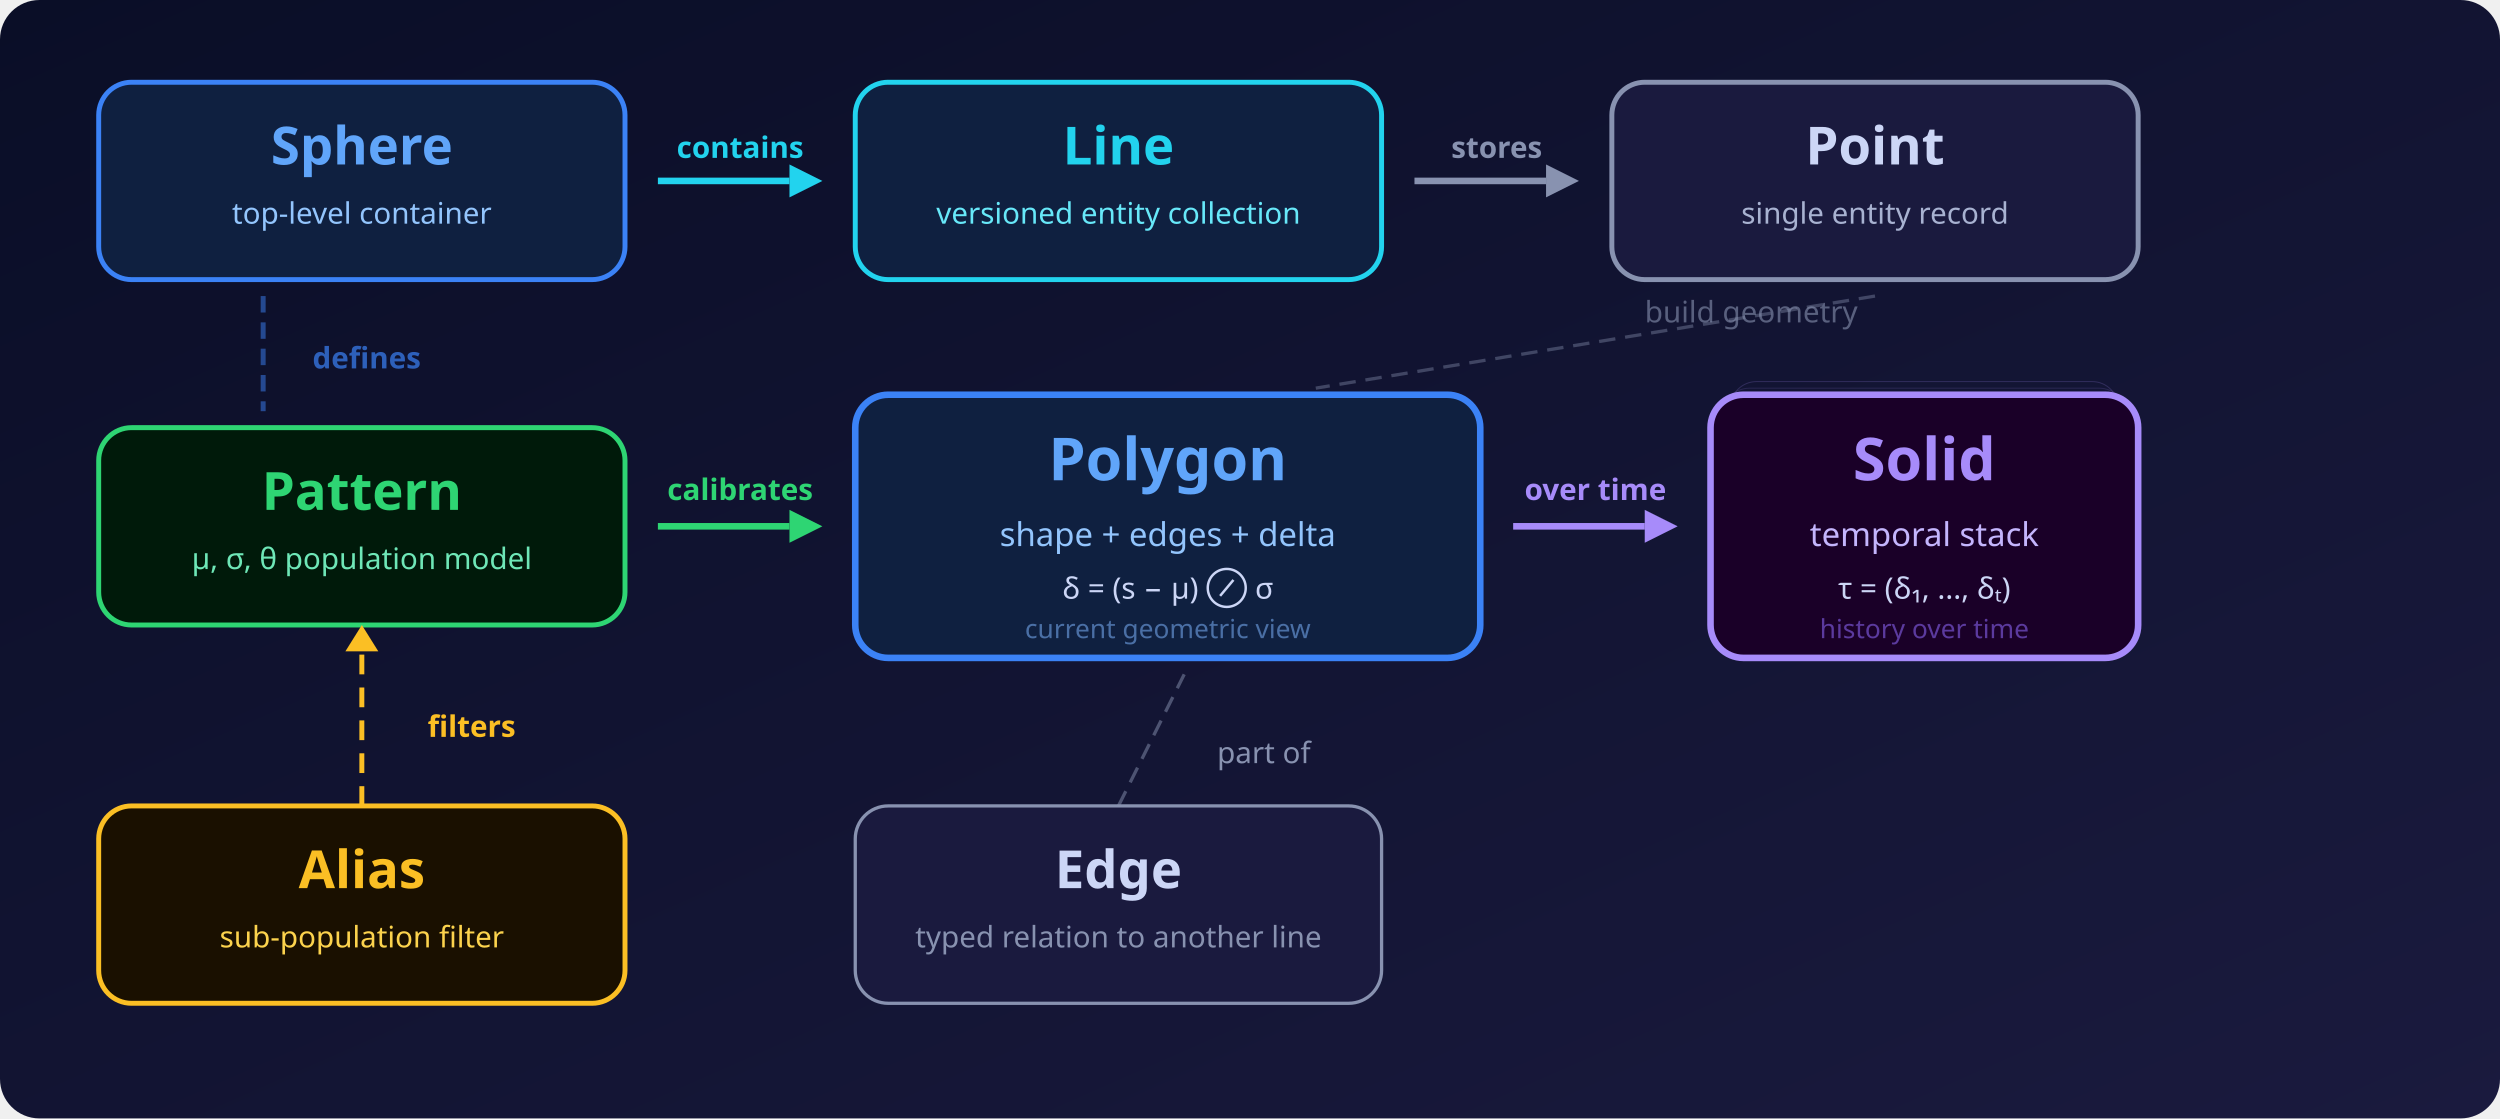
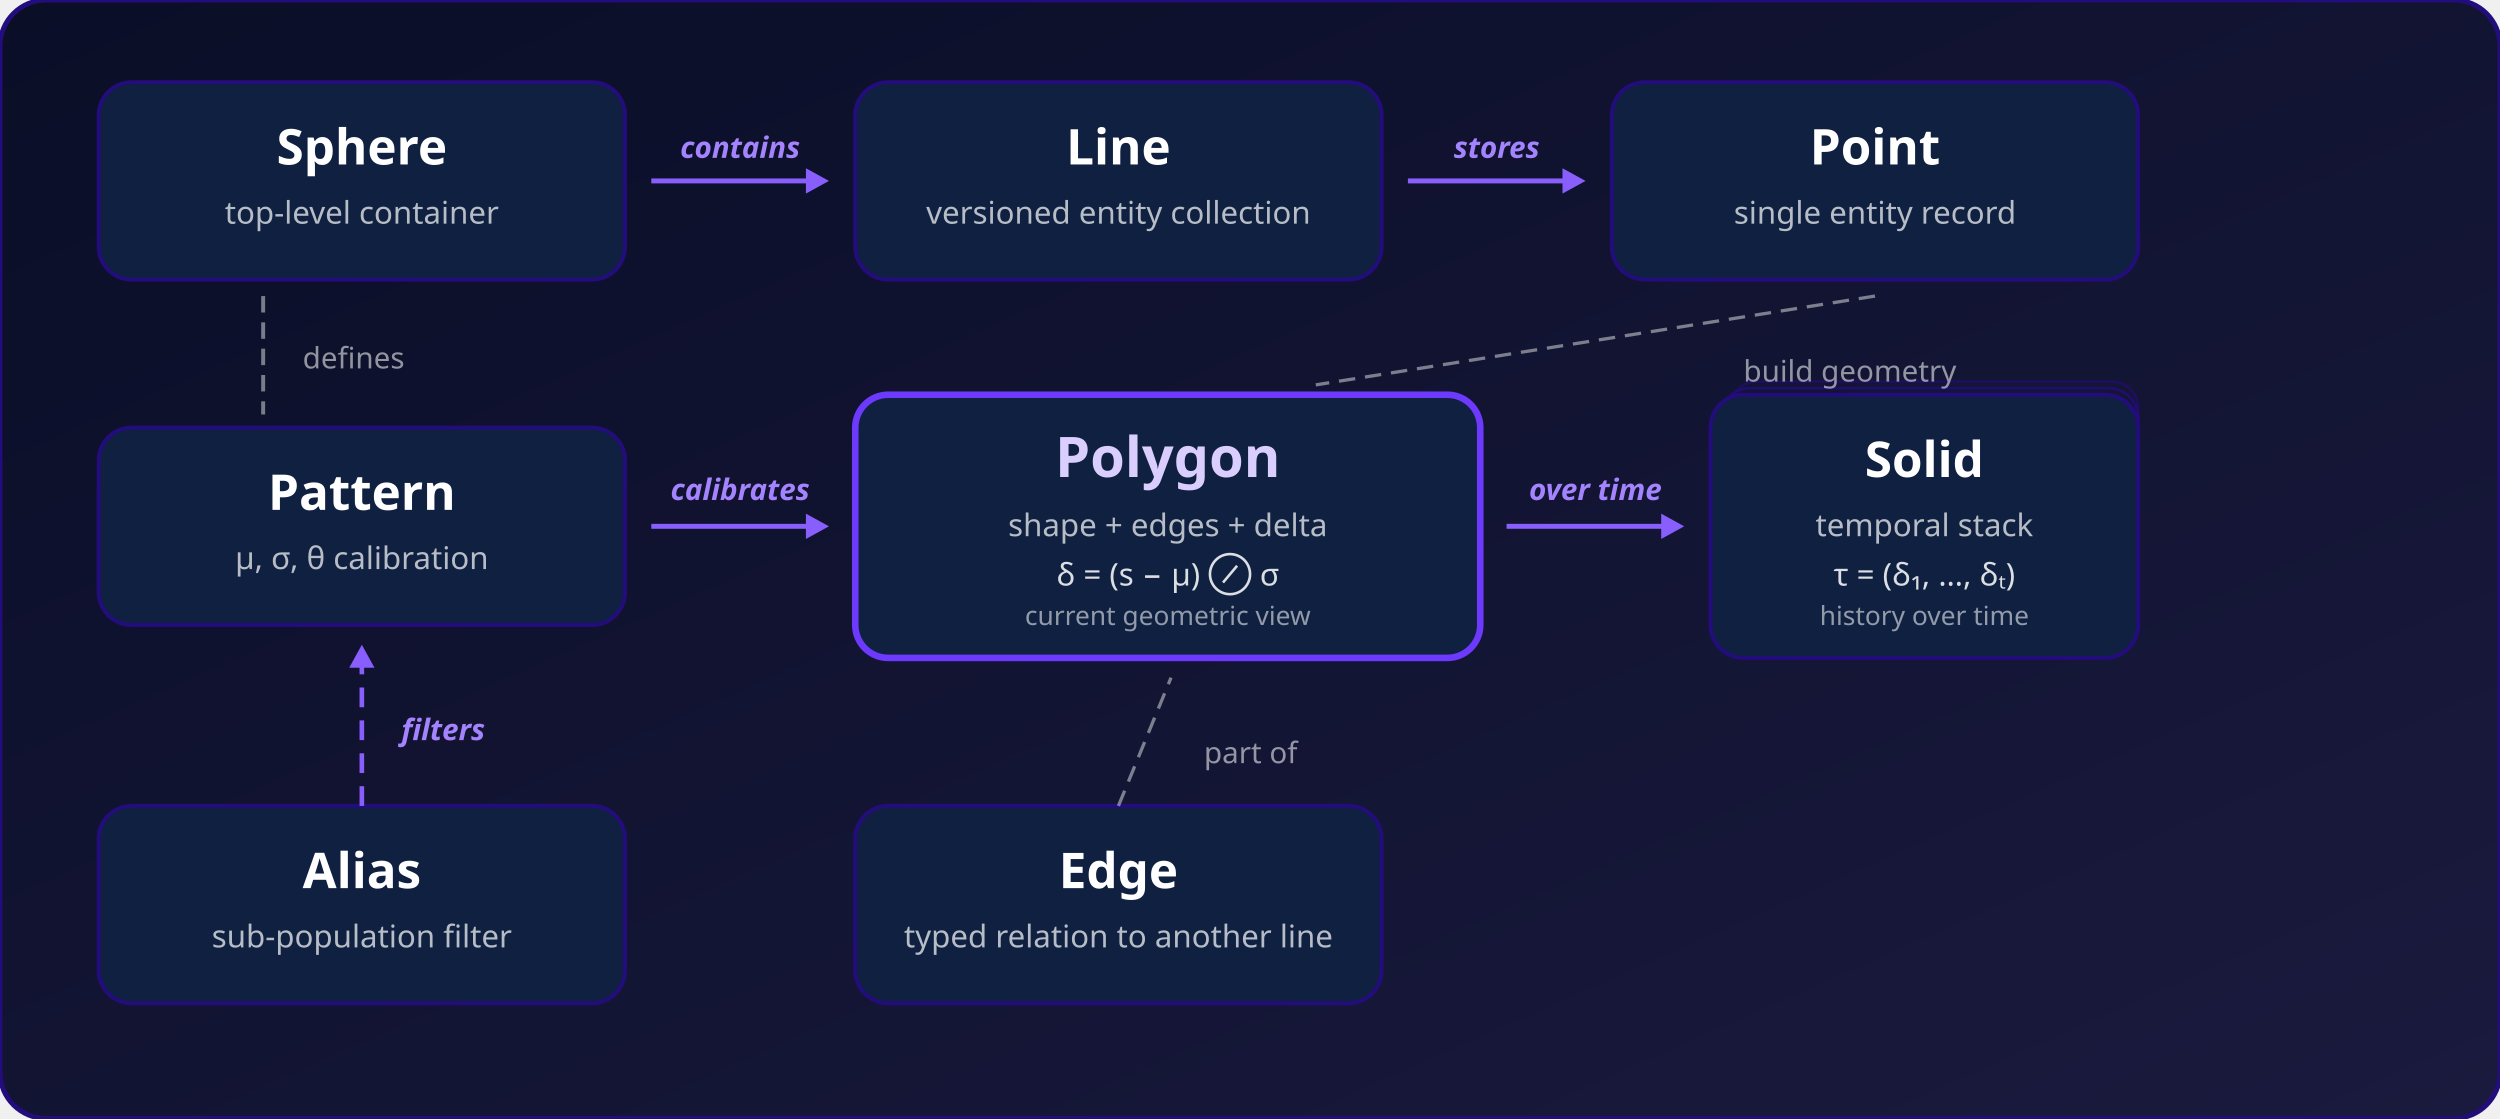
- <svg xmlns="http://www.w3.org/2000/svg" viewBox="0 0 760 340" font-family="'Segoe UI', system-ui, -apple-system, sans-serif">
+ <svg xmlns="http://www.w3.org/2000/svg" viewBox="0 0 760 340" font-family="'Segoe UI', system-ui, -apple-system, sans-serif" role="img" aria-labelledby="core-title core-desc">
  <defs>
-     <linearGradient id="bg" x1="0" y1="0" x2="1" y2="1">
+     <linearGradient id="core-bg" x1="0" y1="0" x2="1" y2="1">
      <stop offset="0%" stop-color="#0a0e27" />
      <stop offset="100%" stop-color="#1a1a3e" />
    </linearGradient>
+     <radialGradient id="core-glow">
+       <stop offset="0%" stop-color="#4808FC" stop-opacity="0.55" />
+       <stop offset="100%" stop-color="#4808FC" stop-opacity="0" />
+     </radialGradient>
  </defs>
-   <rect width="760" height="340" fill="url(#bg)" rx="12" />
-   <g transform="translate(30, 25)">
-     <rect x="0" y="0" width="160" height="60" rx="10" fill="#0f2040" stroke="#3b82f6" stroke-width="1.5" />
-     <text x="80" y="25" fill="#60a5fa" font-size="16" font-weight="700" text-anchor="middle">Sphere</text>
-     <text x="80" y="43" fill="#93c5fd" font-size="9" text-anchor="middle">top-level container</text>
-   </g>
-   <g>
-     <line x1="200" y1="55" x2="240" y2="55" stroke="#22d3ee" stroke-width="2" />
-     <polygon points="240,50 250,55 240,60" fill="#22d3ee" />
-     <text x="225" y="48" fill="#22d3ee" font-size="9" font-weight="600" text-anchor="middle">contains</text>
-   </g>
-   <g transform="translate(260, 25)">
-     <rect x="0" y="0" width="160" height="60" rx="10" fill="#0f2040" stroke="#22d3ee" stroke-width="1.5" />
-     <text x="80" y="25" fill="#22d3ee" font-size="16" font-weight="700" text-anchor="middle">Line</text>
-     <text x="80" y="43" fill="#67e8f9" font-size="9" text-anchor="middle">versioned entity collection</text>
-   </g>
-   <g>
-     <line x1="430" y1="55" x2="470" y2="55" stroke="#8892b0" stroke-width="2" />
-     <polygon points="470,50 480,55 470,60" fill="#8892b0" />
-     <text x="455" y="48" fill="#8892b0" font-size="9" font-weight="600" text-anchor="middle">stores</text>
-   </g>
-   <g transform="translate(490, 25)">
-     <rect x="0" y="0" width="160" height="60" rx="10" fill="#1a1a3e" stroke="#8892b0" stroke-width="1.5" />
-     <text x="80" y="25" fill="#ccd6f6" font-size="16" font-weight="700" text-anchor="middle">Point</text>
-     <text x="80" y="43" fill="#a8b2d1" font-size="9" text-anchor="middle">single entity record</text>
-   </g>
-   <g transform="translate(30, 130)">
-     <rect x="0" y="0" width="160" height="60" rx="10" fill="#001a0a" stroke="#2ed573" stroke-width="1.5" />
-     <text x="80" y="25" fill="#2ed573" font-size="16" font-weight="700" text-anchor="middle">Pattern</text>
-     <text x="80" y="43" fill="#6ee7b7" font-size="9" text-anchor="middle">μ, σ, θ population model</text>
-   </g>
-   <g>
-     <line x1="200" y1="160" x2="240" y2="160" stroke="#2ed573" stroke-width="2" />
-     <polygon points="240,155 250,160 240,165" fill="#2ed573" />
-     <text x="225" y="152" fill="#2ed573" font-size="9" font-weight="600" text-anchor="middle">calibrates</text>
-   </g>
-   <g transform="translate(260, 120)">
-     <rect x="0" y="0" width="190" height="80" rx="10" fill="#0f2040" stroke="#3b82f6" stroke-width="2" />
-     <text x="95" y="26" fill="#60a5fa" font-size="18" font-weight="700" text-anchor="middle">Polygon</text>
-     <text x="95" y="46" fill="#93c5fd" font-size="10" text-anchor="middle">shape + edges + delta</text>
-     <text x="95" y="62" fill="#ccd6f6" font-size="9" text-anchor="middle">δ = (s − μ) ⊘ σ</text>
-     <text x="95" y="74" fill="#4a6fa5" font-size="8" text-anchor="middle">current geometric view</text>
-   </g>
-   <g>
-     <line x1="460" y1="160" x2="500" y2="160" stroke="#a78bfa" stroke-width="2" />
-     <polygon points="500,155 510,160 500,165" fill="#a78bfa" />
-     <text x="485" y="152" fill="#a78bfa" font-size="9" font-weight="600" text-anchor="middle">over time</text>
-   </g>
-   <g transform="translate(520, 120)">
-     <rect x="6" y="-4" width="118" height="72" rx="8" fill="none" stroke="#a78bfa" stroke-width="0.3" opacity="0.2" />
-     <rect x="3" y="-2" width="124" height="76" rx="9" fill="none" stroke="#a78bfa" stroke-width="0.3" opacity="0.15" />
-     <rect x="0" y="0" width="130" height="80" rx="10" fill="#1a0028" stroke="#a78bfa" stroke-width="2" />
-     <text x="65" y="26" fill="#a78bfa" font-size="18" font-weight="700" text-anchor="middle">Solid</text>
-     <text x="65" y="46" fill="#c4b5fd" font-size="10" text-anchor="middle">temporal stack</text>
-     <text x="65" y="62" fill="#ccd6f6" font-size="9" text-anchor="middle">τ = (δ₁, ..., δₜ)</text>
-     <text x="65" y="74" fill="#5b3a9e" font-size="8" text-anchor="middle">history over time</text>
-   </g>
-   <g transform="translate(30, 245)">
-     <rect x="0" y="0" width="160" height="60" rx="10" fill="#1a1000" stroke="#fbbf24" stroke-width="1.5" />
-     <text x="80" y="25" fill="#fbbf24" font-size="16" font-weight="700" text-anchor="middle">Alias</text>
-     <text x="80" y="43" fill="#fcd34d" font-size="9" text-anchor="middle">sub-population filter</text>
-   </g>
-   <g>
-     <line x1="110" y1="245" x2="110" y2="195" stroke="#fbbf24" stroke-width="1.5" stroke-dasharray="6,4" />
-     <polygon points="105,198 110,190 115,198" fill="#fbbf24" />
-     <text x="130" y="224" fill="#fbbf24" font-size="9" font-weight="600">filters</text>
-   </g>
-   <g transform="translate(260, 245)">
-     <rect x="0" y="0" width="160" height="60" rx="10" fill="#1a1a3e" stroke="#8892b0" stroke-width="1" />
-     <text x="80" y="25" fill="#ccd6f6" font-size="16" font-weight="600" text-anchor="middle">Edge</text>
-     <text x="80" y="43" fill="#8892b0" font-size="9" text-anchor="middle">typed relation to another line</text>
-   </g>
-   <g>
-     <line x1="340" y1="245" x2="360" y2="205" stroke="#8892b0" stroke-width="1" stroke-dasharray="5,3" opacity="0.5" />
-     <text x="370" y="232" fill="#8892b0" font-size="9">part of</text>
-   </g>
-   <g>
-     <line x1="80" y1="90" x2="80" y2="125" stroke="#3b82f6" stroke-width="1.5" stroke-dasharray="5,3" opacity="0.5" />
-     <text x="95" y="112" fill="#3b82f6" font-size="9" font-weight="600" opacity="0.7">defines</text>
-   </g>
-   <g>
-     <line x1="570" y1="90" x2="400" y2="118" stroke="#8892b0" stroke-width="1" stroke-dasharray="5,3" opacity="0.4" />
-     <text x="500" y="98" fill="#8892b0" font-size="9" opacity="0.6">build geometry</text>
-   </g>
+   <rect width="760" height="340" rx="14" fill="url(#core-bg)" stroke="#230C7C" stroke-width="1.5" />
+   <rect x="30" y="25" width="160" height="60" rx="10" fill="#0f2040" stroke="#230C7C" stroke-width="1.2" />
+   <text x="110" y="50" font-size="15" fill="#FFFFFF" font-weight="700" text-anchor="middle">Sphere</text>
+   <text x="110" y="68" font-size="9.5" fill="#FFFFFF" fill-opacity="0.7" text-anchor="middle">top-level container</text>
+   <rect x="260" y="25" width="160" height="60" rx="10" fill="#0f2040" stroke="#230C7C" stroke-width="1.2" />
+   <text x="340" y="50" font-size="15" fill="#FFFFFF" font-weight="700" text-anchor="middle">Line</text>
+   <text x="340" y="68" font-size="9.5" fill="#FFFFFF" fill-opacity="0.7" text-anchor="middle">versioned entity collection</text>
+   <rect x="490" y="25" width="160" height="60" rx="10" fill="#0f2040" stroke="#230C7C" stroke-width="1.2" />
+   <text x="570" y="50" font-size="15" fill="#FFFFFF" font-weight="700" text-anchor="middle">Point</text>
+   <text x="570" y="68" font-size="9.5" fill="#FFFFFF" fill-opacity="0.7" text-anchor="middle">single entity record</text>
+   <line x1="198" y1="55" x2="246.4" y2="55" stroke="#885EFD" stroke-width="1.5" />
+   <polygon points="252,55 245,51.15 245,58.85" fill="#885EFD" />
+   <text x="225" y="48" font-size="9" fill="#A484FE" font-weight="600" text-anchor="middle" font-style="italic">contains</text>
+   <line x1="428" y1="55" x2="476.4" y2="55" stroke="#885EFD" stroke-width="1.5" />
+   <polygon points="482,55 475,51.15 475,58.85" fill="#885EFD" />
+   <text x="455" y="48" font-size="9" fill="#A484FE" font-weight="600" text-anchor="middle" font-style="italic">stores</text>
+   <rect x="30" y="130" width="160" height="60" rx="10" fill="#0f2040" stroke="#230C7C" stroke-width="1.2" />
+   <text x="110" y="155" font-size="15" fill="#FFFFFF" font-weight="700" text-anchor="middle">Pattern</text>
+   <text x="110" y="173" font-size="9.5" fill="#FFFFFF" fill-opacity="0.7" text-anchor="middle">μ, σ, θ calibration</text>
+   <rect x="260" y="120" width="190" height="80" rx="10" fill="#0f2040" stroke="#6D39FD" stroke-width="2" />
+   <text x="355" y="145" font-size="17" fill="#DACEFE" font-weight="700" text-anchor="middle">Polygon</text>
+   <text x="355" y="163" font-size="9.5" fill="#FFFFFF" fill-opacity="0.7" text-anchor="middle">shape + edges + delta</text>
+   <text x="355" y="178" font-size="9.5" fill="#FFFFFF" fill-opacity="0.85" text-anchor="middle">δ = (s − μ) ⊘ σ</text>
+   <text x="355" y="190" font-size="8" fill="#FFFFFF" fill-opacity="0.55" text-anchor="middle">current geometric view</text>
+   <rect x="526" y="116" width="124" height="72" rx="8" fill="none" stroke="#230C7C" stroke-width="0.8" stroke-opacity="0.6" />
+   <rect x="523" y="118" width="127" height="76" rx="9" fill="none" stroke="#230C7C" stroke-width="0.8" stroke-opacity="0.8" />
+   <rect x="520" y="120" width="130" height="80" rx="10" fill="#0f2040" stroke="#230C7C" stroke-width="1.2" />
+   <text x="585" y="145" font-size="15" fill="#FFFFFF" font-weight="700" text-anchor="middle">Solid</text>
+   <text x="585" y="163" font-size="9.5" fill="#FFFFFF" fill-opacity="0.7" text-anchor="middle">temporal stack</text>
+   <text x="585" y="178" font-size="9.5" fill="#FFFFFF" fill-opacity="0.85" text-anchor="middle">τ = (δ₁, …, δₜ)</text>
+   <text x="585" y="190" font-size="8" fill="#FFFFFF" fill-opacity="0.55" text-anchor="middle">history over time</text>
+   <line x1="198" y1="160" x2="246.4" y2="160" stroke="#885EFD" stroke-width="1.5" />
+   <polygon points="252,160 245,156.15 245,163.85" fill="#885EFD" />
+   <text x="225" y="152" font-size="9" fill="#A484FE" font-weight="600" text-anchor="middle" font-style="italic">calibrates</text>
+   <line x1="458" y1="160" x2="506.4" y2="160" stroke="#885EFD" stroke-width="1.5" />
+   <polygon points="512,160 505,156.15 505,163.85" fill="#885EFD" />
+   <text x="485" y="152" font-size="9" fill="#A484FE" font-weight="600" text-anchor="middle" font-style="italic">over time</text>
+   <rect x="30" y="245" width="160" height="60" rx="10" fill="#0f2040" stroke="#230C7C" stroke-width="1.2" />
+   <text x="110" y="270" font-size="15" fill="#FFFFFF" font-weight="700" text-anchor="middle">Alias</text>
+   <text x="110" y="288" font-size="9.5" fill="#FFFFFF" fill-opacity="0.7" text-anchor="middle">sub-population filter</text>
+   <rect x="260" y="245" width="160" height="60" rx="10" fill="#0f2040" stroke="#230C7C" stroke-width="1.2" />
+   <text x="340" y="270" font-size="15" fill="#FFFFFF" font-weight="700" text-anchor="middle">Edge</text>
+   <text x="340" y="288" font-size="9.5" fill="#FFFFFF" fill-opacity="0.7" text-anchor="middle">typed relation to another line</text>
+   <line x1="110" y1="245" x2="110" y2="201.6" stroke="#885EFD" stroke-width="1.4" stroke-dasharray="6,4" />
+   <polygon points="110,196 106.15,203 113.85,203" fill="#885EFD" />
+   <text x="122" y="225" font-size="9" fill="#A484FE" font-weight="600" font-style="italic">filters</text>
+   <line x1="340" y1="245" x2="356" y2="206" stroke="#FFFFFF" stroke-width="1" stroke-dasharray="5,3" stroke-opacity="0.45" />
+   <text x="366" y="232" font-size="9" fill="#FFFFFF" fill-opacity="0.55">part of</text>
+   <line x1="80" y1="90" x2="80" y2="126" stroke="#FFFFFF" stroke-width="1.2" stroke-dasharray="5,3" stroke-opacity="0.45" />
+   <text x="92" y="112" font-size="9" fill="#FFFFFF" fill-opacity="0.55">defines</text>
+   <line x1="570" y1="90" x2="400" y2="117" stroke="#FFFFFF" stroke-width="1" stroke-dasharray="5,3" stroke-opacity="0.45" />
+   <text x="530" y="116" font-size="9" fill="#FFFFFF" fill-opacity="0.55">build geometry</text>
</svg>
